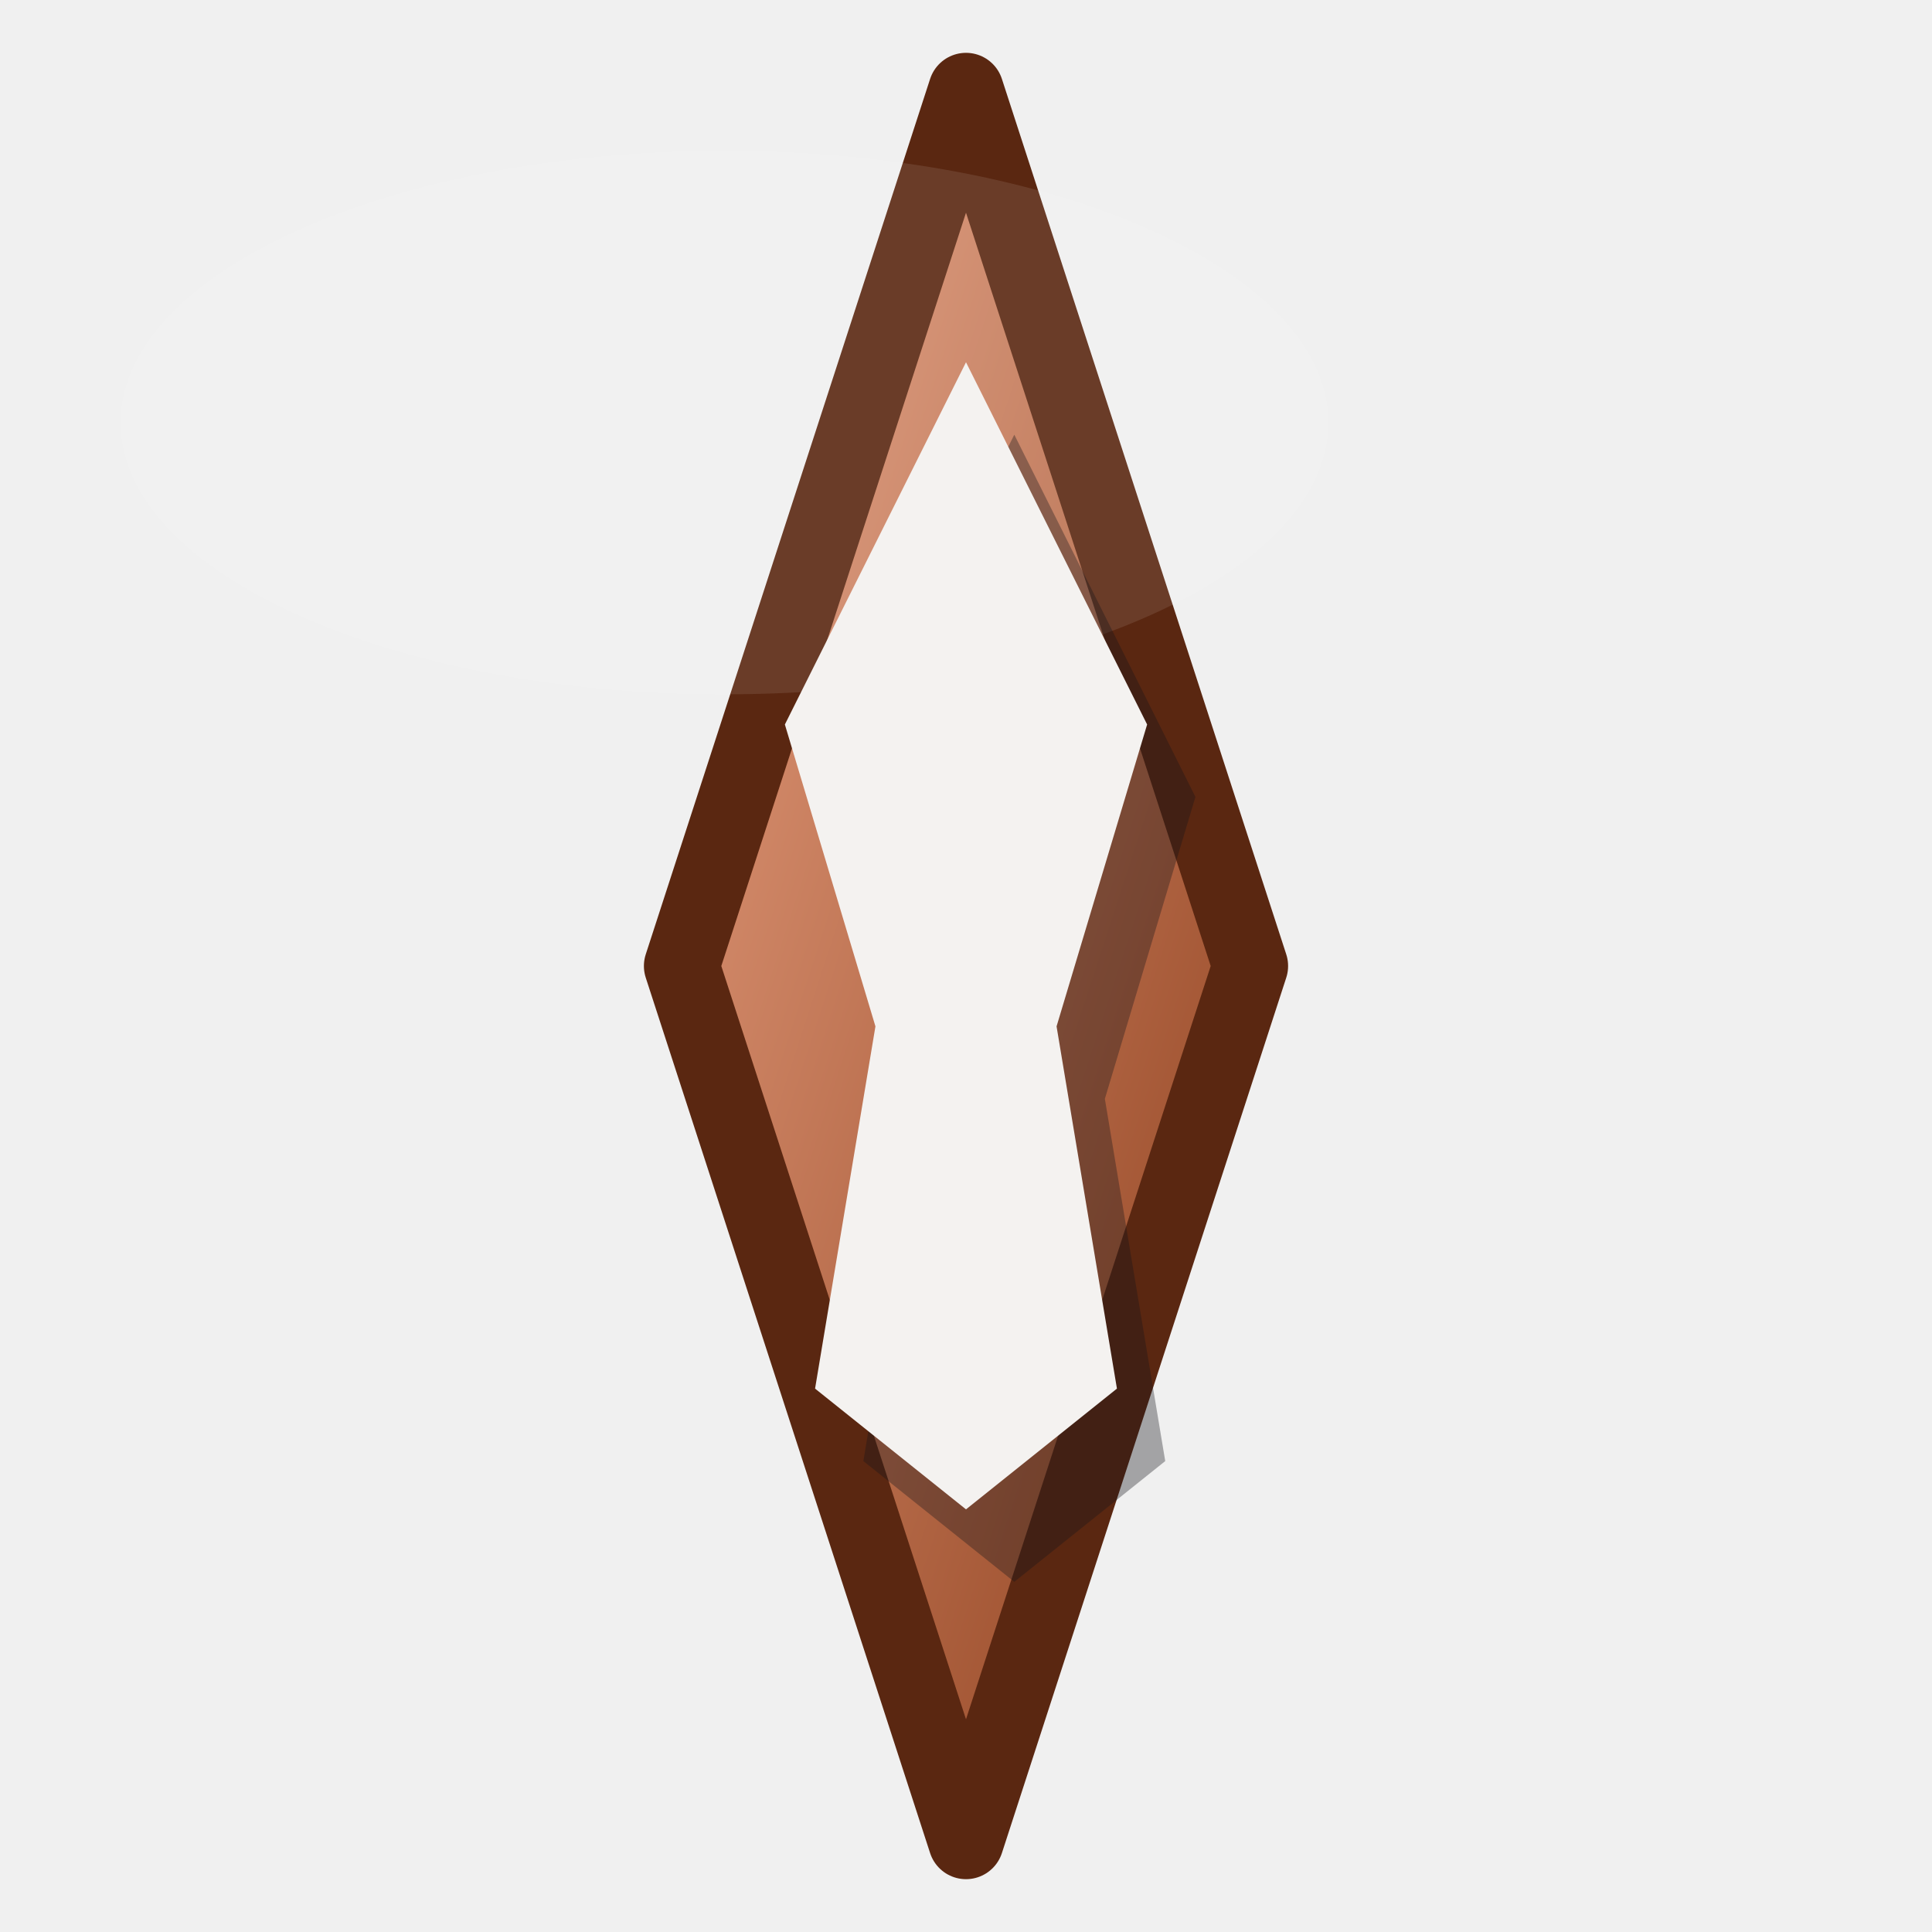
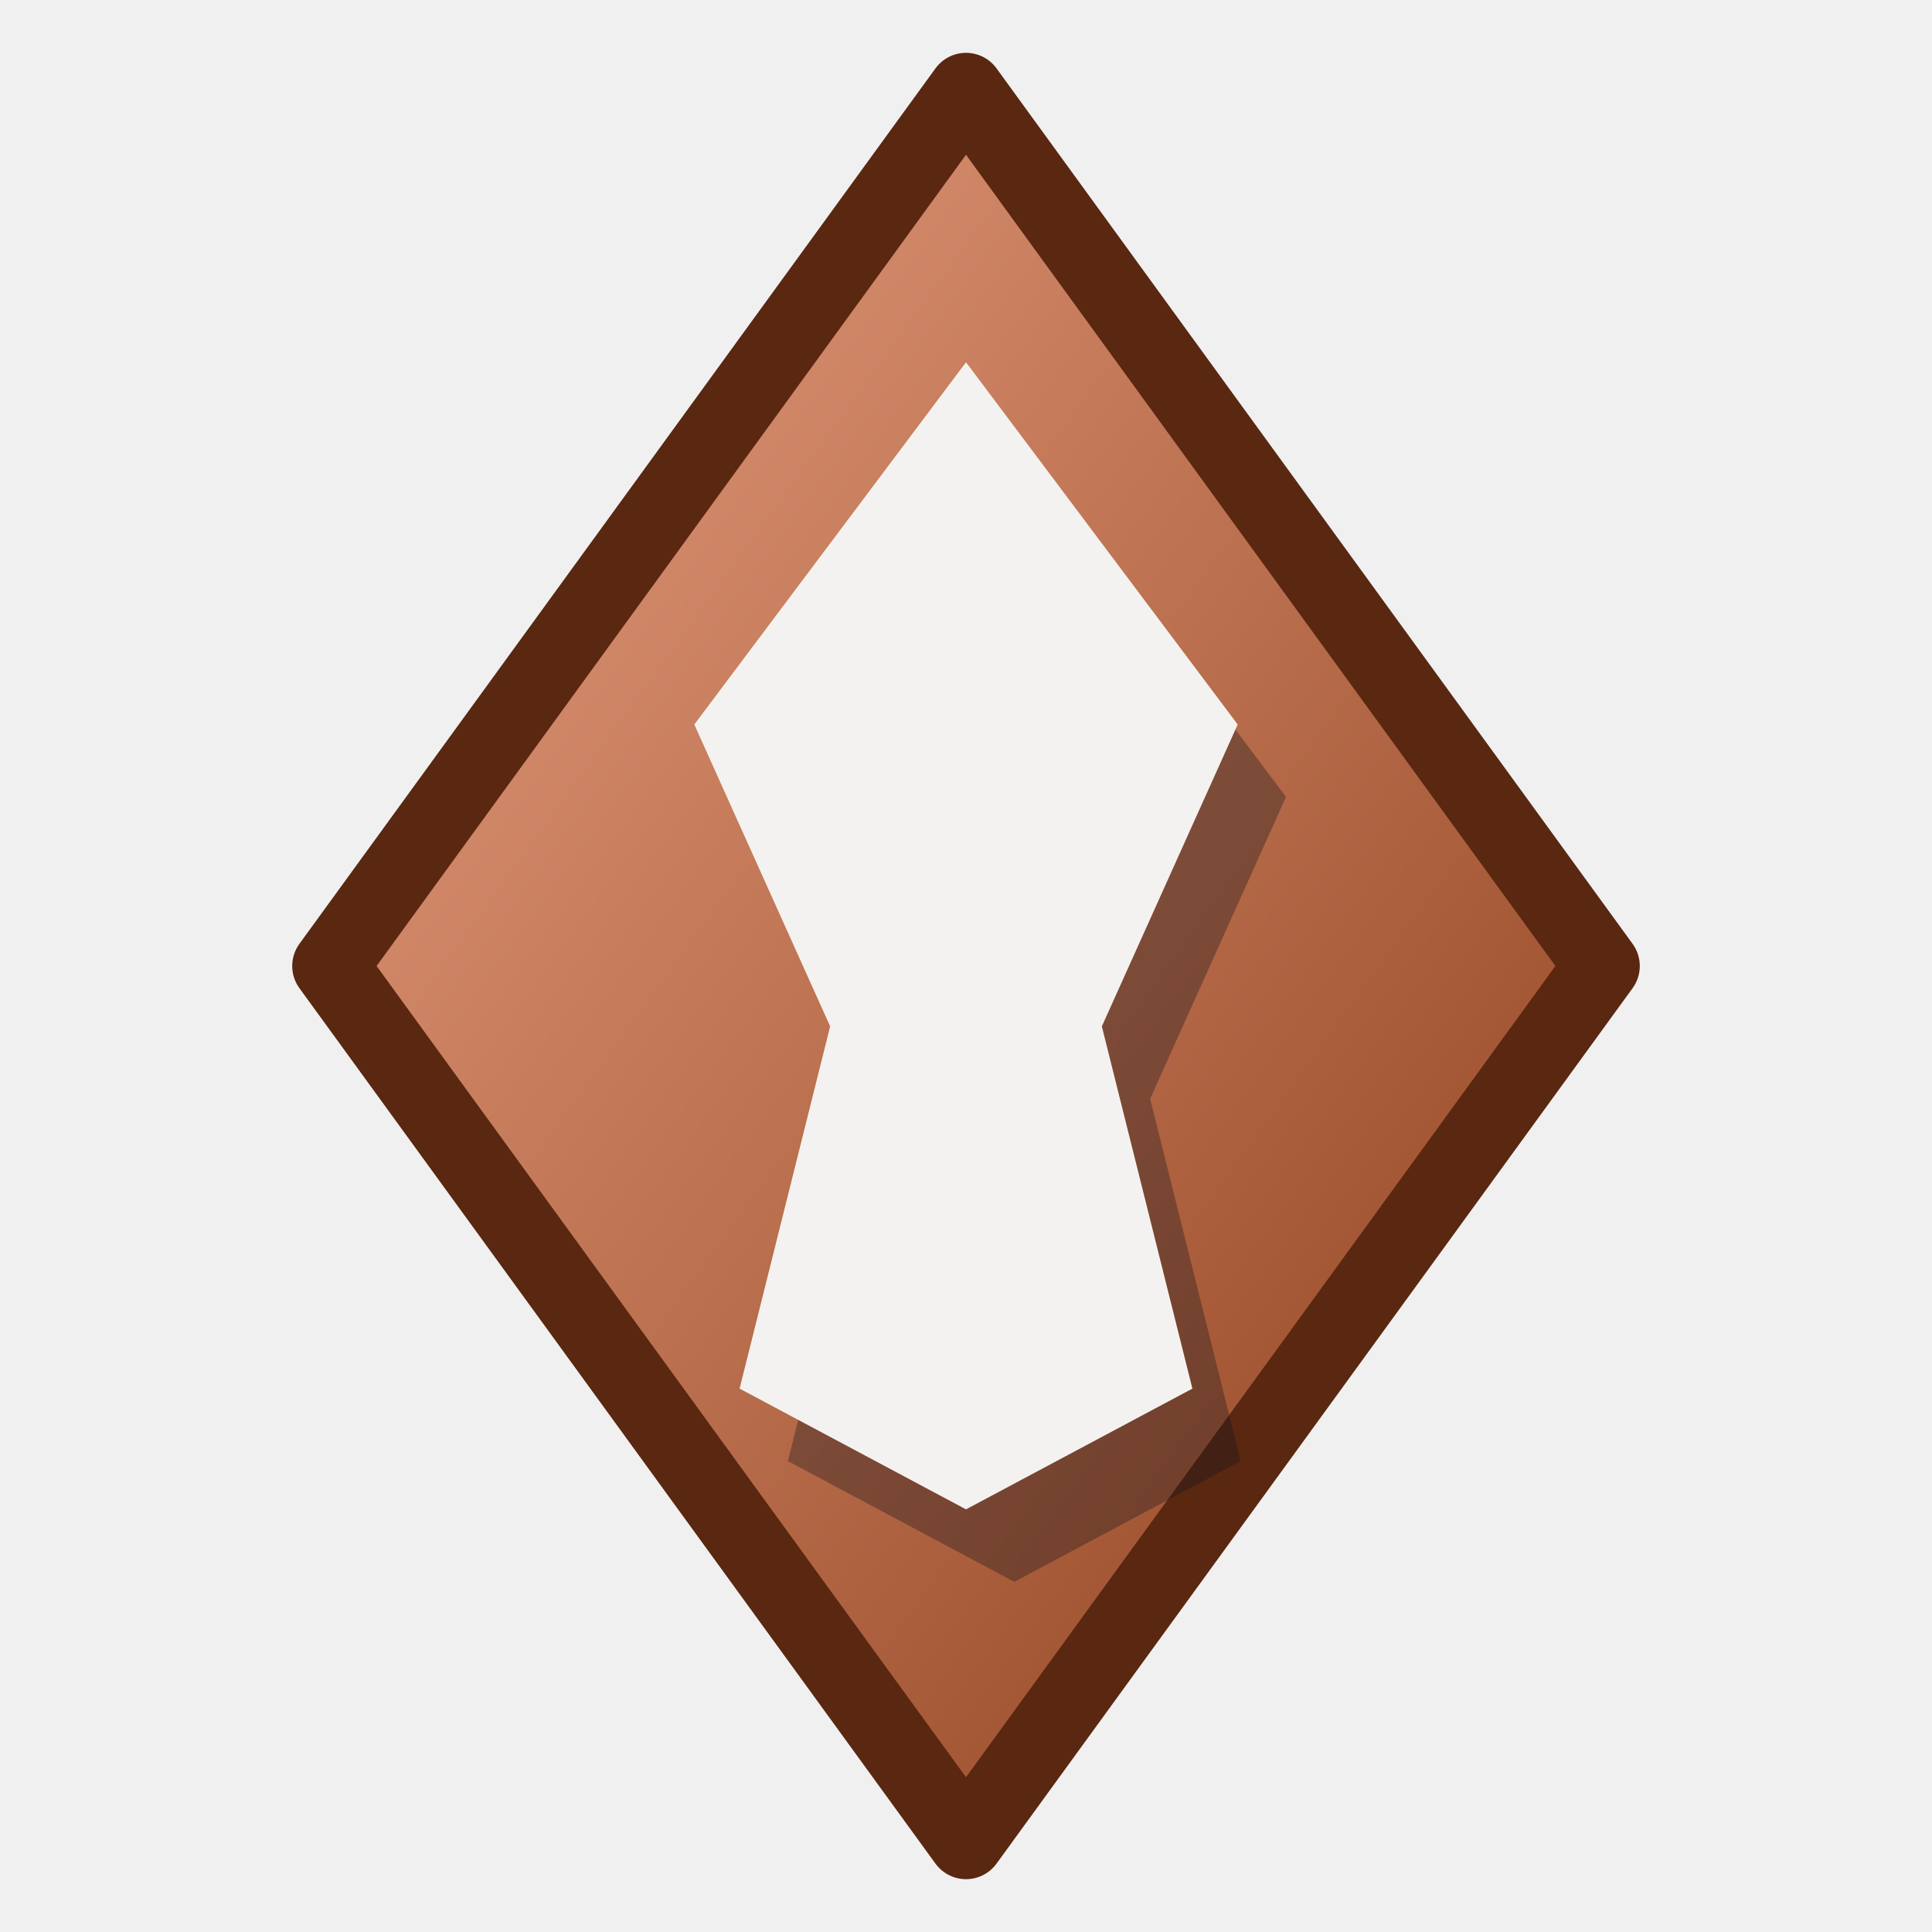
<svg xmlns="http://www.w3.org/2000/svg" viewBox="0 0 64 64">
  <defs>
    <linearGradient id="bg-cannon" x1="0" y1="0" x2="1" y2="1">
      <stop offset="0" stop-color="#e8a182" />
      <stop offset="1" stop-color="#8c3d1a" />
    </linearGradient>
  </defs>
-   <polygon points="32.00,3.00 41.42,32.00 32.00,61.00 22.58,32.00" fill="url(#bg-cannon)" stroke="#5a2711" stroke-width="2.5" stroke-linejoin="round" />
-   <ellipse cx="24" cy="14" rx="20" ry="9" fill="#ffffff" opacity="0.10" />
+   <polygon points="32.00,3.00 53.07,32.00 32.00,61.00 10.93,32.00" fill="url(#bg-cannon)" stroke="#5a2711" stroke-width="2.5" stroke-linejoin="round" />
  <g opacity="0.35" transform="translate(1.6,2.4)">
-     <polygon points="32,12 38,24 35,34 37,46 32,50 27,46 29,34 26,24" fill="#14141a" />
+     <polygon points="32,12 41,24 36.5,34 39.5,46 32,50 24.5,46 27.5,34 23,24" fill="#14141a" />
  </g>
  <g>
-     <polygon points="32,12 38,24 35,34 37,46 32,50 27,46 29,34 26,24" fill="#f4f2f0" />
+     <polygon points="32,12 41,24 36.5,34 39.5,46 32,50 24.5,46 27.5,34 23,24" fill="#f4f2f0" />
  </g>
</svg>
